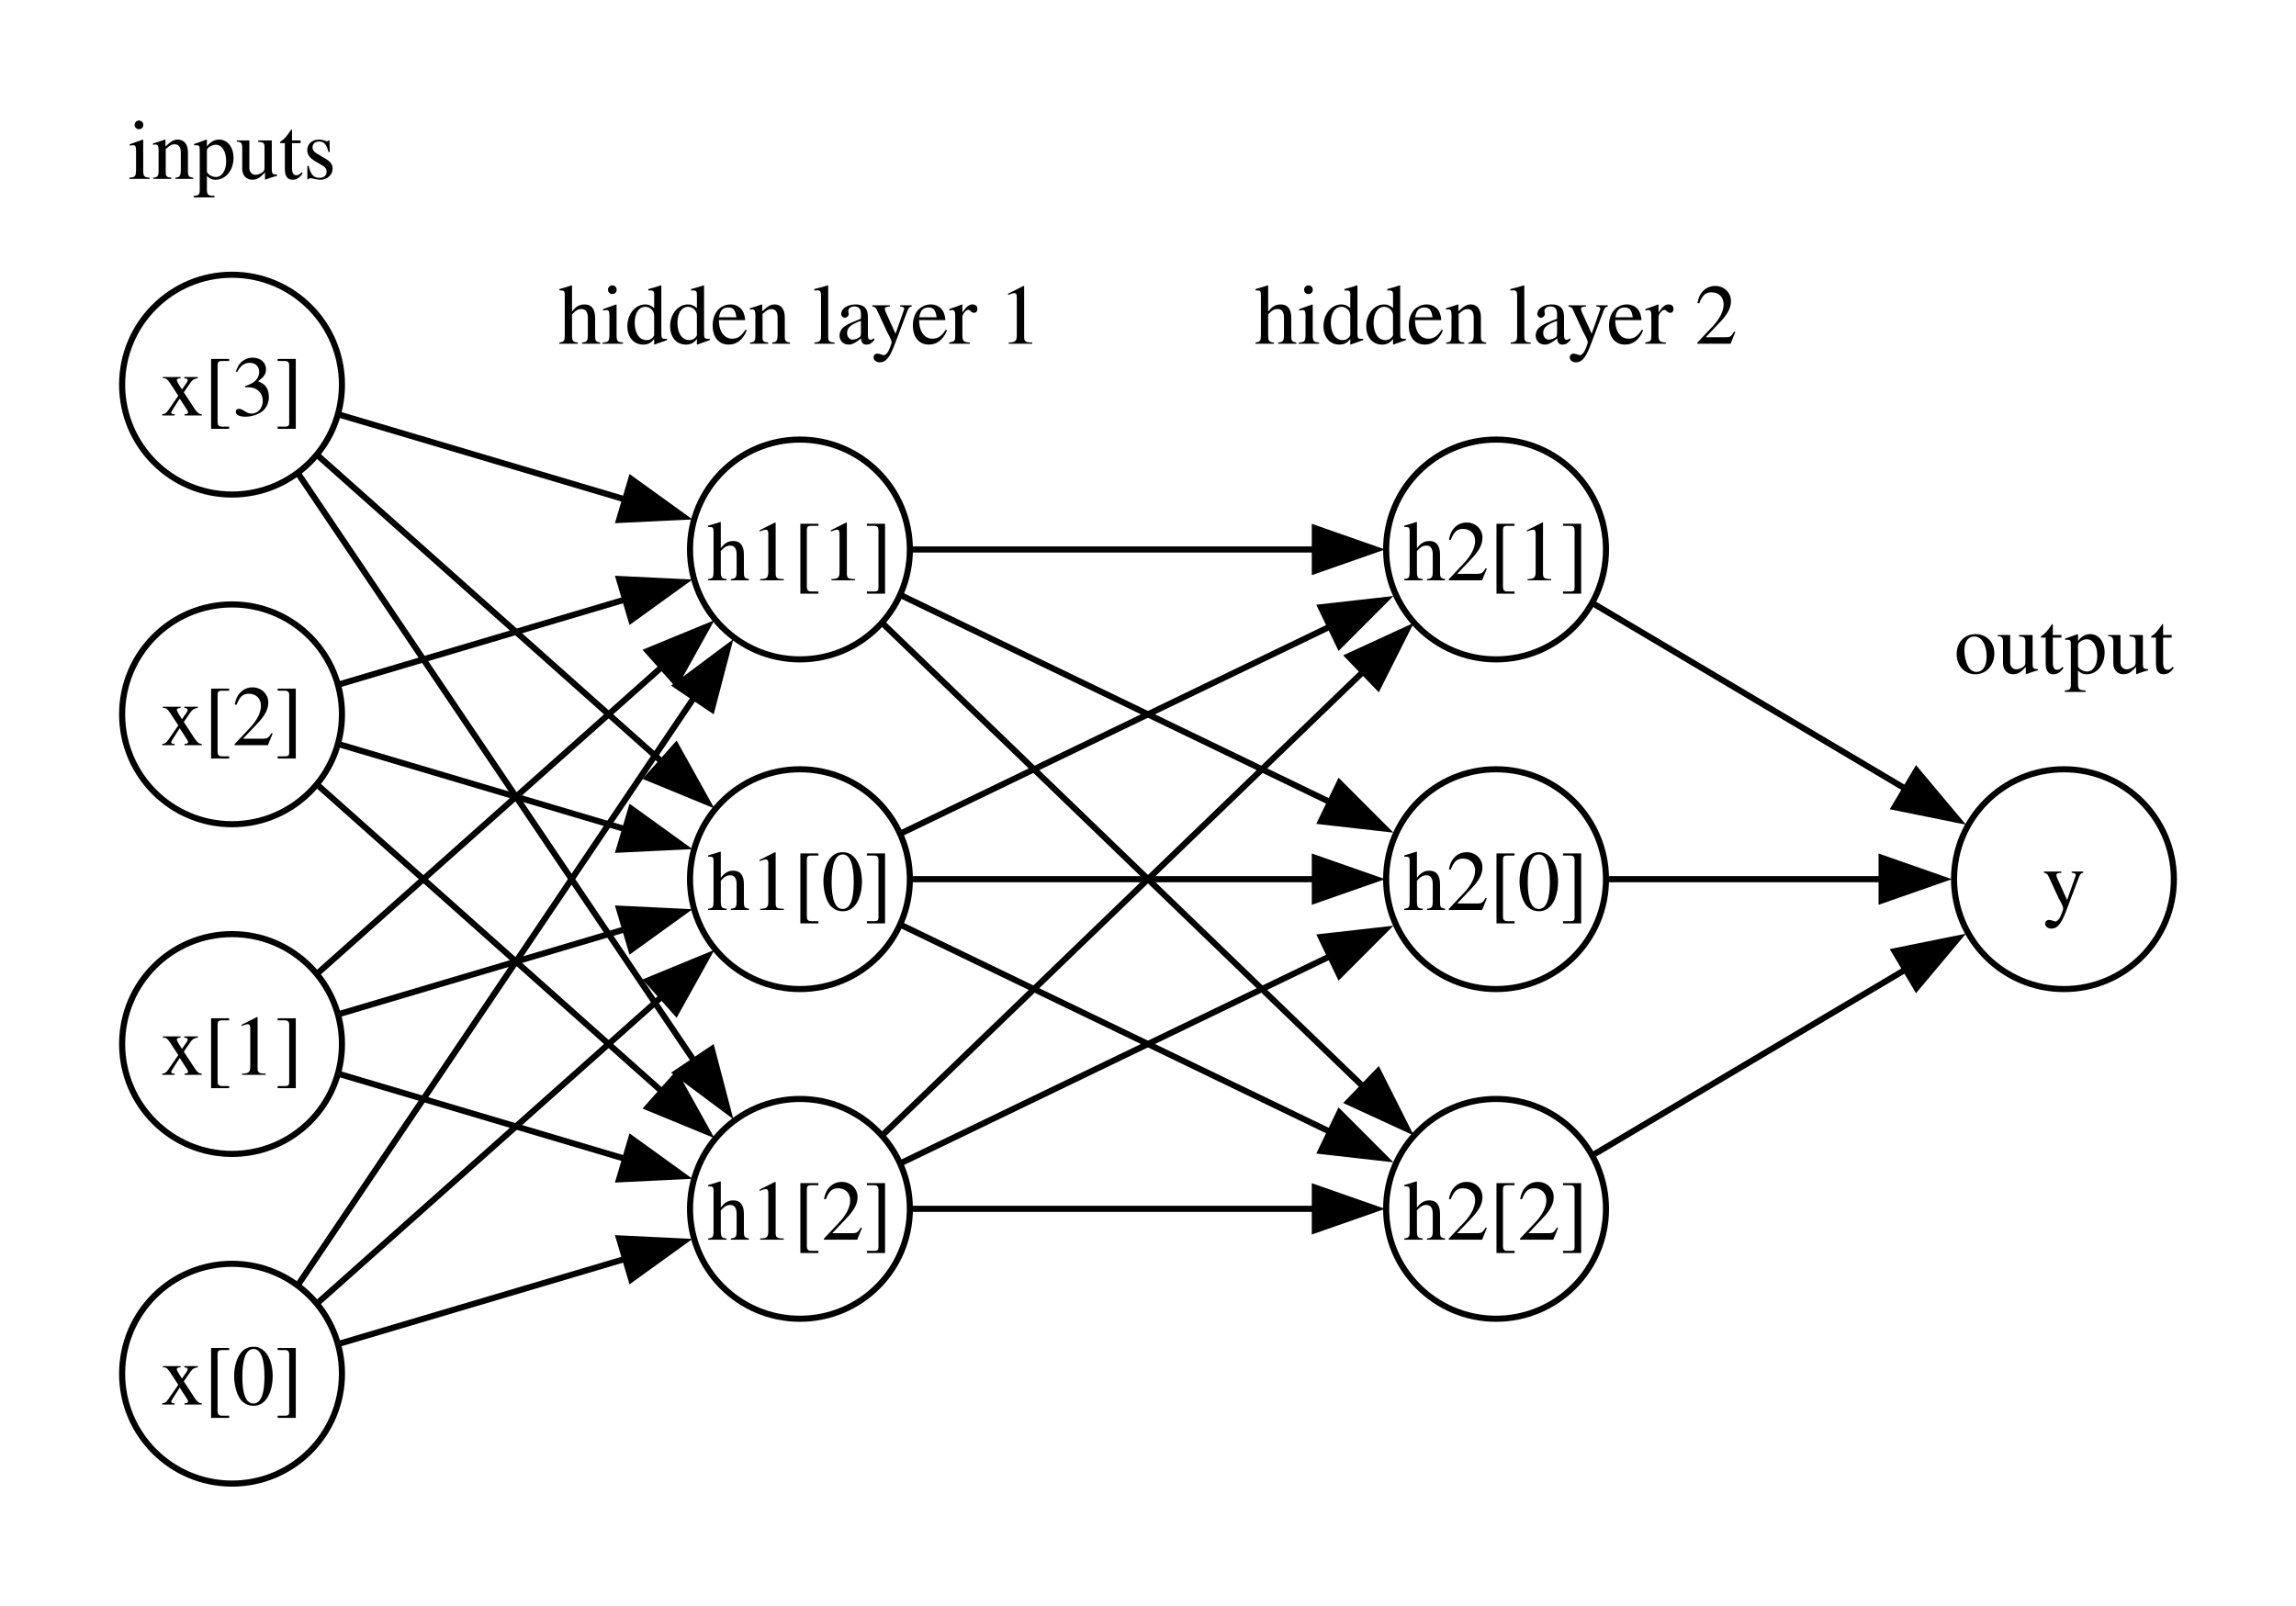
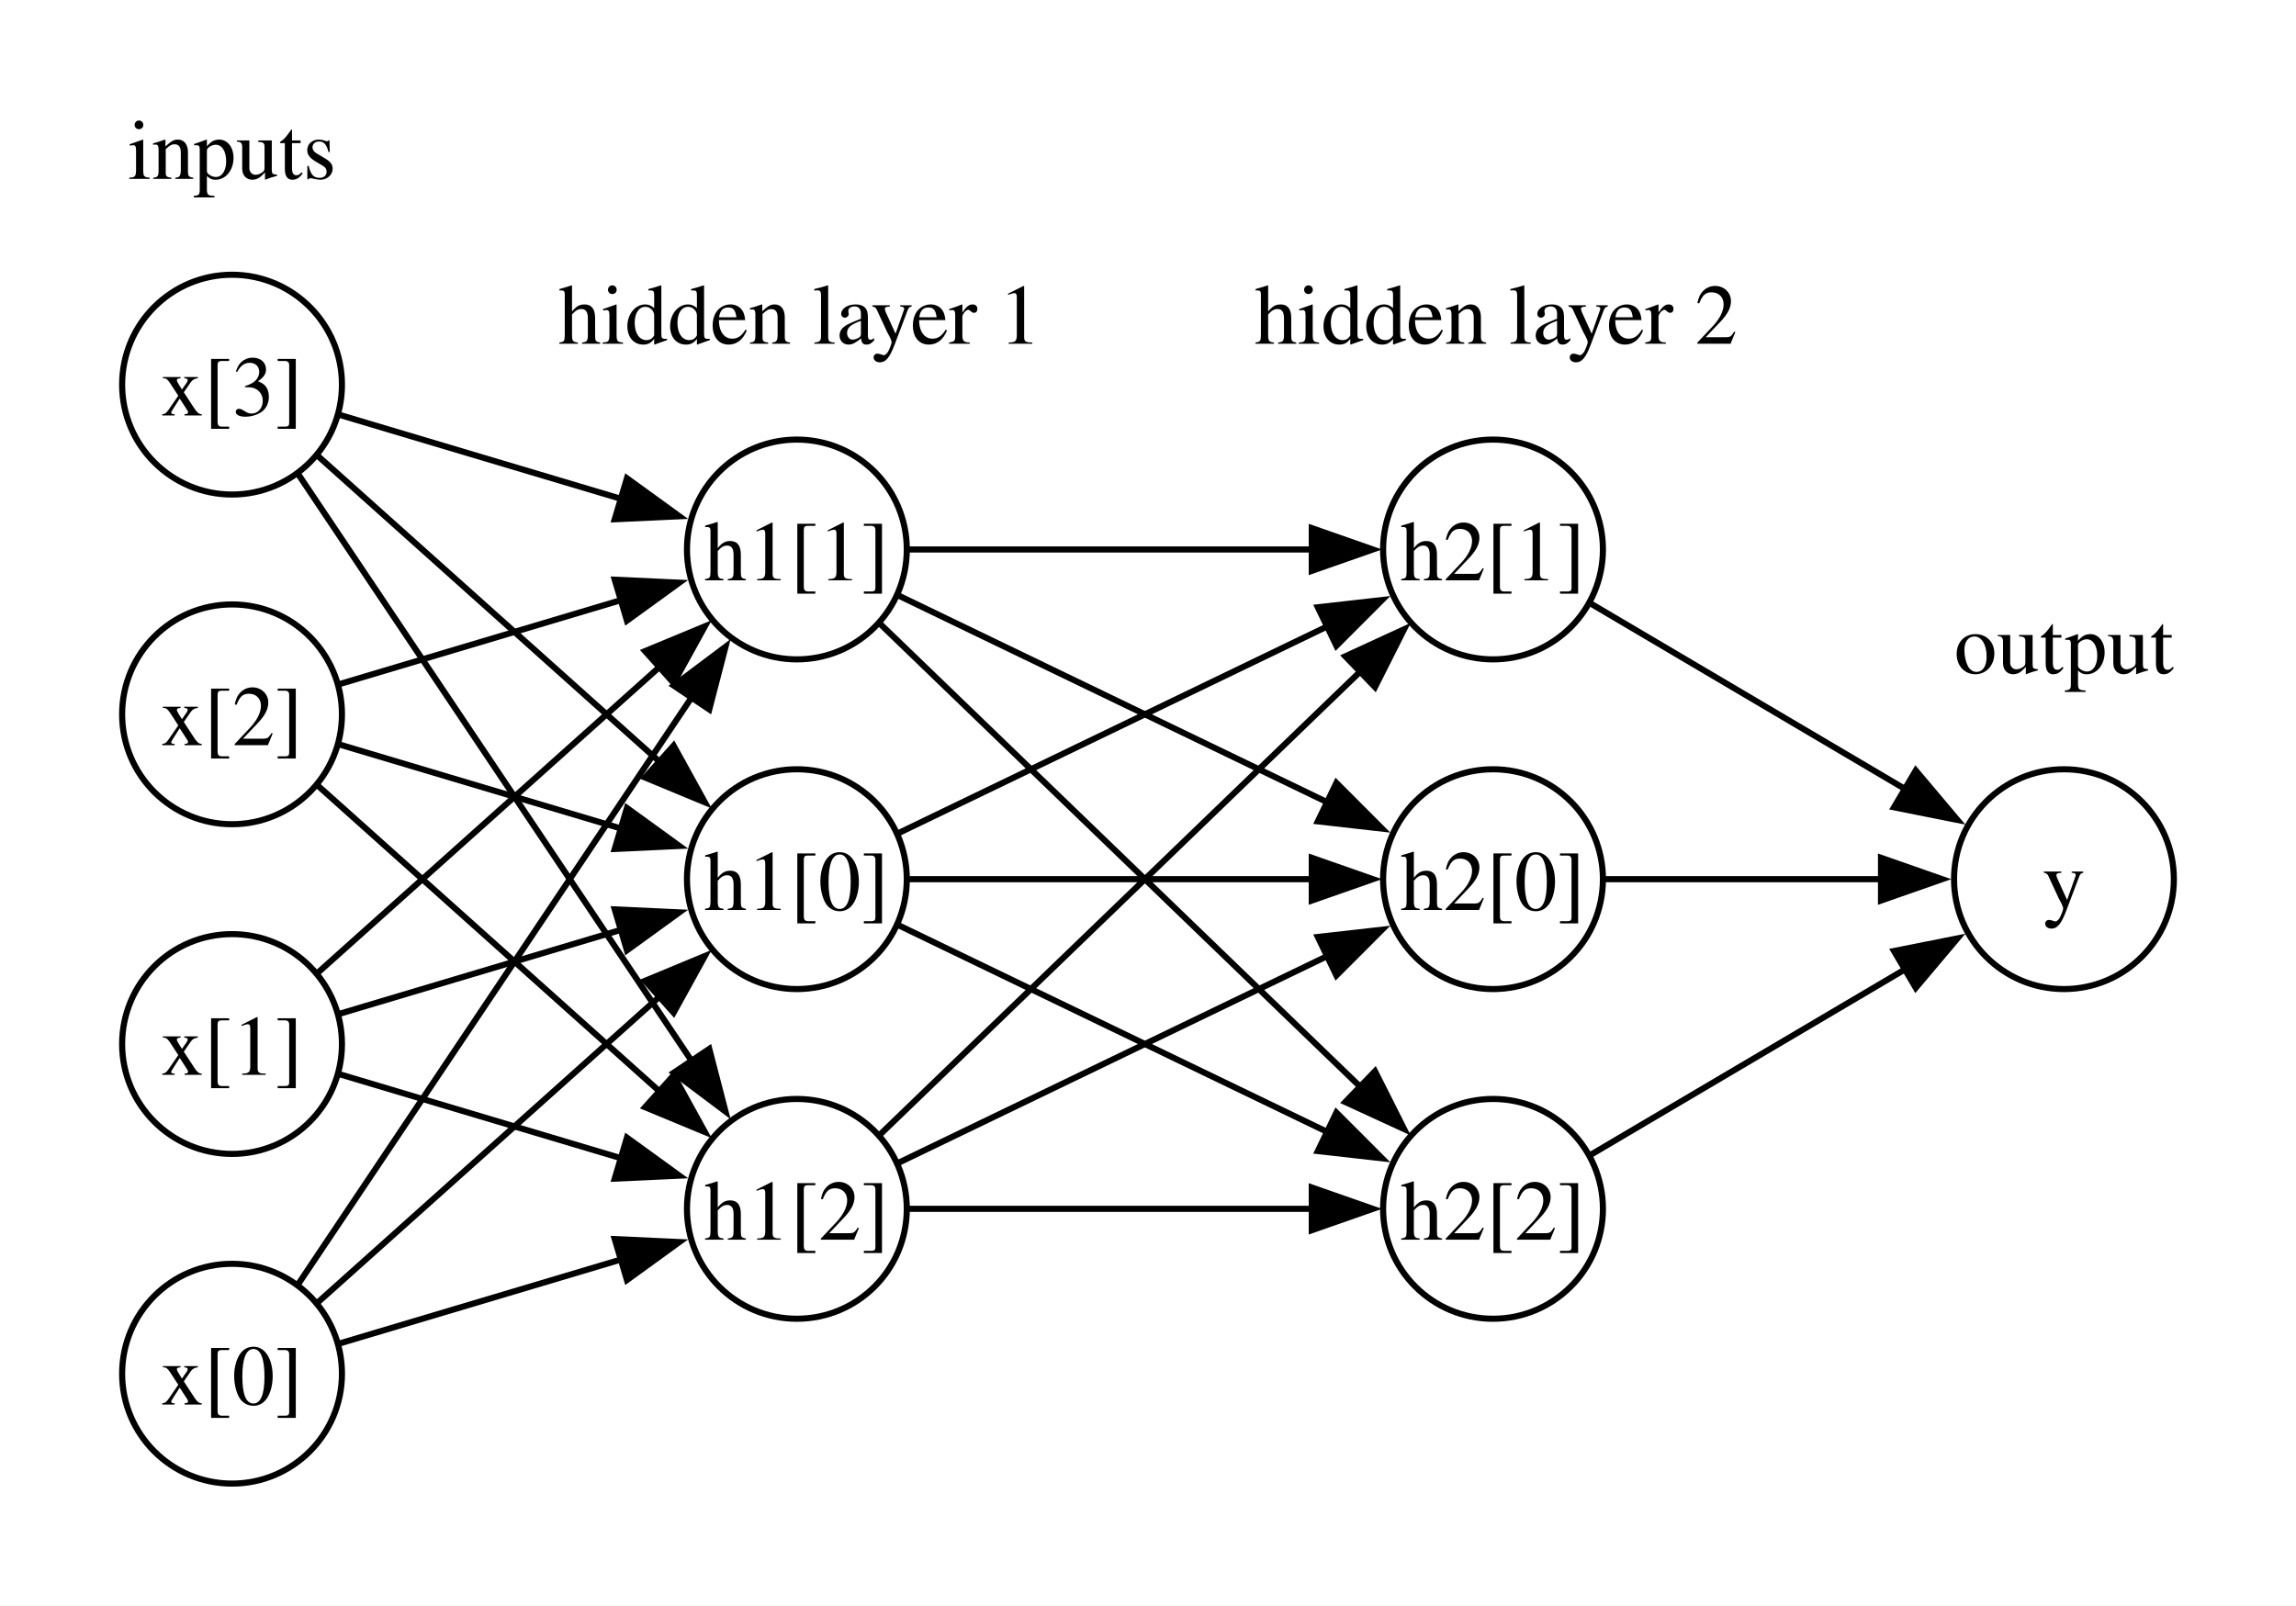
<svg xmlns="http://www.w3.org/2000/svg" width="376pt" height="263pt" viewBox="0.00 0.00 376.00 263.00">
  <g id="graph0" class="graph" transform="scale(1 1) rotate(0) translate(4 259)">
    <polygon fill="white" stroke="none" points="-4,4 -4,-259 372,-259 372,4 -4,4" />
    <g id="clust1" class="cluster">
      <polygon fill="none" stroke="white" points="8,-8 8,-247 60,-247 60,-8 8,-8" />
      <text text-anchor="middle" x="34" y="-229.7" font-family="Times,serif" font-size="14.00">inputs</text>
    </g>
    <g id="clust2" class="cluster">
      <polygon fill="none" stroke="white" points="80,-35 80,-220 174,-220 174,-35 80,-35" />
      <text text-anchor="middle" x="127" y="-202.7" font-family="Times,serif" font-size="14.00">hidden layer 1</text>
    </g>
    <g id="clust3" class="cluster">
      <polygon fill="none" stroke="white" points="194,-35 194,-220 288,-220 288,-35 194,-35" />
      <text text-anchor="middle" x="241" y="-202.7" font-family="Times,serif" font-size="14.00">hidden layer 2</text>
    </g>
    <g id="clust4" class="cluster">
      <polygon fill="none" stroke="white" points="308,-89 308,-166 360,-166 360,-89 308,-89" />
      <text text-anchor="middle" x="334" y="-148.7" font-family="Times,serif" font-size="14.00">output</text>
    </g>
    <g id="node1" class="node">
      <ellipse fill="none" stroke="black" cx="34" cy="-34" rx="18" ry="18" />
      <text text-anchor="middle" x="34" y="-28.95" font-family="Times,serif" font-size="14.00">x[0]</text>
    </g>
    <g id="node5" class="node">
-       <ellipse fill="none" stroke="black" cx="127" cy="-115" rx="18" ry="18" />
-       <text text-anchor="middle" x="127" y="-109.95" font-family="Times,serif" font-size="14.00">h1[0]</text>
+       <ellipse fill="none" stroke="black" cx="126.5" cy="-115" rx="18" ry="18" />
+       <text text-anchor="middle" x="126.5" y="-109.95" font-family="Times,serif" font-size="14.00">h1[0]</text>
    </g>
    <g id="edge1" class="edge">
-       <path fill="none" stroke="black" d="M48.04,-45.61C62.77,-58.72 86.97,-80.26 104.51,-95.87" />
-       <polygon fill="black" stroke="black" points="102.06,-98.38 111.86,-102.41 106.71,-93.15 102.06,-98.38" />
+       <path fill="none" stroke="black" d="M47.97,-45.61C62.62,-58.72 86.69,-80.26 104.13,-95.87" />
+       <polygon fill="black" stroke="black" points="101.64,-98.35 111.43,-102.41 106.31,-93.13 101.64,-98.35" />
    </g>
    <g id="node6" class="node">
-       <ellipse fill="none" stroke="black" cx="127" cy="-169" rx="18" ry="18" />
-       <text text-anchor="middle" x="127" y="-163.95" font-family="Times,serif" font-size="14.00">h1[1]</text>
+       <ellipse fill="none" stroke="black" cx="126.5" cy="-169" rx="18" ry="18" />
+       <text text-anchor="middle" x="126.5" y="-163.95" font-family="Times,serif" font-size="14.00">h1[1]</text>
    </g>
    <g id="edge2" class="edge">
-       <path fill="none" stroke="black" d="M44.91,-48.7C60.5,-71.83 90.91,-116.95 109.74,-144.87" />
-       <polygon fill="black" stroke="black" points="106.76,-146.72 115.25,-153.06 112.57,-142.81 106.76,-146.72" />
+       <path fill="none" stroke="black" d="M44.86,-48.7C60.36,-71.83 90.6,-116.95 109.33,-144.87" />
+       <polygon fill="black" stroke="black" points="106.34,-146.7 114.81,-153.06 112.15,-142.8 106.34,-146.7" />
    </g>
    <g id="node7" class="node">
-       <ellipse fill="none" stroke="black" cx="127" cy="-61" rx="18" ry="18" />
-       <text text-anchor="middle" x="127" y="-55.95" font-family="Times,serif" font-size="14.00">h1[2]</text>
+       <ellipse fill="none" stroke="black" cx="126.5" cy="-61" rx="18" ry="18" />
+       <text text-anchor="middle" x="126.5" y="-55.95" font-family="Times,serif" font-size="14.00">h1[2]</text>
    </g>
    <g id="edge3" class="edge">
-       <path fill="none" stroke="black" d="M51.69,-38.95C64.77,-42.83 83.26,-48.32 98.52,-52.85" />
-       <polygon fill="black" stroke="black" points="97.38,-56.16 107.96,-55.65 99.37,-49.45 97.38,-56.16" />
+       <path fill="none" stroke="black" d="M51.6,-38.95C64.53,-42.81 82.76,-48.25 97.88,-52.76" />
+       <polygon fill="black" stroke="black" points="96.67,-56.05 107.25,-55.56 98.67,-49.34 96.67,-56.05" />
    </g>
    <g id="node2" class="node">
      <ellipse fill="none" stroke="black" cx="34" cy="-88" rx="18" ry="18" />
      <text text-anchor="middle" x="34" y="-82.95" font-family="Times,serif" font-size="14.00">x[1]</text>
    </g>
    <g id="edge4" class="edge">
-       <path fill="none" stroke="black" d="M51.69,-92.95C64.77,-96.83 83.26,-102.32 98.52,-106.85" />
-       <polygon fill="black" stroke="black" points="97.38,-110.16 107.96,-109.65 99.37,-103.45 97.38,-110.16" />
+       <path fill="none" stroke="black" d="M51.6,-92.95C64.53,-96.81 82.76,-102.25 97.88,-106.76" />
+       <polygon fill="black" stroke="black" points="96.67,-110.05 107.25,-109.56 98.67,-103.34 96.67,-110.05" />
    </g>
    <g id="edge5" class="edge">
-       <path fill="none" stroke="black" d="M48.04,-99.61C62.77,-112.72 86.97,-134.26 104.51,-149.87" />
-       <polygon fill="black" stroke="black" points="102.06,-152.38 111.86,-156.41 106.71,-147.15 102.06,-152.38" />
+       <path fill="none" stroke="black" d="M47.97,-99.61C62.62,-112.72 86.69,-134.26 104.13,-149.87" />
+       <polygon fill="black" stroke="black" points="101.64,-152.35 111.43,-156.41 106.31,-147.13 101.64,-152.35" />
    </g>
    <g id="edge6" class="edge">
-       <path fill="none" stroke="black" d="M51.69,-83.05C64.77,-79.17 83.26,-73.68 98.52,-69.15" />
-       <polygon fill="black" stroke="black" points="99.37,-72.55 107.96,-66.35 97.38,-65.84 99.37,-72.55" />
+       <path fill="none" stroke="black" d="M51.6,-83.05C64.53,-79.19 82.76,-73.75 97.88,-69.24" />
+       <polygon fill="black" stroke="black" points="98.67,-72.66 107.25,-66.44 96.67,-65.95 98.67,-72.66" />
    </g>
    <g id="node3" class="node">
      <ellipse fill="none" stroke="black" cx="34" cy="-142" rx="18" ry="18" />
      <text text-anchor="middle" x="34" y="-136.95" font-family="Times,serif" font-size="14.00">x[2]</text>
    </g>
    <g id="edge7" class="edge">
-       <path fill="none" stroke="black" d="M51.69,-137.05C64.77,-133.17 83.26,-127.68 98.52,-123.15" />
-       <polygon fill="black" stroke="black" points="99.37,-126.55 107.96,-120.35 97.38,-119.84 99.37,-126.55" />
+       <path fill="none" stroke="black" d="M51.6,-137.05C64.53,-133.19 82.76,-127.75 97.88,-123.24" />
+       <polygon fill="black" stroke="black" points="98.67,-126.66 107.25,-120.44 96.67,-119.95 98.67,-126.66" />
    </g>
    <g id="edge8" class="edge">
-       <path fill="none" stroke="black" d="M51.69,-146.95C64.77,-150.83 83.26,-156.32 98.52,-160.85" />
-       <polygon fill="black" stroke="black" points="97.38,-164.16 107.96,-163.65 99.37,-157.45 97.38,-164.16" />
+       <path fill="none" stroke="black" d="M51.6,-146.95C64.53,-150.81 82.76,-156.25 97.88,-160.76" />
+       <polygon fill="black" stroke="black" points="96.67,-164.05 107.25,-163.56 98.67,-157.34 96.67,-164.05" />
    </g>
    <g id="edge9" class="edge">
-       <path fill="none" stroke="black" d="M48.04,-130.39C62.77,-117.28 86.97,-95.74 104.51,-80.13" />
-       <polygon fill="black" stroke="black" points="106.71,-82.85 111.86,-73.59 102.06,-77.62 106.71,-82.85" />
+       <path fill="none" stroke="black" d="M47.97,-130.39C62.62,-117.28 86.69,-95.74 104.13,-80.13" />
+       <polygon fill="black" stroke="black" points="106.31,-82.87 111.43,-73.59 101.64,-77.65 106.31,-82.87" />
    </g>
    <g id="node4" class="node">
      <ellipse fill="none" stroke="black" cx="34" cy="-196" rx="18" ry="18" />
      <text text-anchor="middle" x="34" y="-190.95" font-family="Times,serif" font-size="14.00">x[3]</text>
    </g>
    <g id="edge10" class="edge">
-       <path fill="none" stroke="black" d="M48.04,-184.39C62.77,-171.28 86.97,-149.74 104.51,-134.13" />
-       <polygon fill="black" stroke="black" points="106.71,-136.85 111.86,-127.59 102.06,-131.62 106.71,-136.85" />
+       <path fill="none" stroke="black" d="M47.97,-184.39C62.62,-171.28 86.69,-149.74 104.13,-134.13" />
+       <polygon fill="black" stroke="black" points="106.31,-136.87 111.43,-127.59 101.64,-131.65 106.31,-136.87" />
    </g>
    <g id="edge11" class="edge">
-       <path fill="none" stroke="black" d="M51.69,-191.05C64.77,-187.17 83.26,-181.68 98.52,-177.15" />
-       <polygon fill="black" stroke="black" points="99.37,-180.55 107.96,-174.35 97.38,-173.84 99.37,-180.55" />
+       <path fill="none" stroke="black" d="M51.6,-191.05C64.53,-187.19 82.76,-181.75 97.88,-177.24" />
+       <polygon fill="black" stroke="black" points="98.67,-180.66 107.25,-174.44 96.67,-173.95 98.67,-180.66" />
    </g>
    <g id="edge12" class="edge">
-       <path fill="none" stroke="black" d="M44.91,-181.3C60.5,-158.17 90.91,-113.05 109.74,-85.13" />
-       <polygon fill="black" stroke="black" points="112.57,-87.19 115.25,-76.94 106.76,-83.28 112.57,-87.19" />
+       <path fill="none" stroke="black" d="M44.86,-181.3C60.36,-158.17 90.6,-113.05 109.33,-85.13" />
+       <polygon fill="black" stroke="black" points="112.15,-87.2 114.81,-76.94 106.34,-83.3 112.15,-87.2" />
    </g>
    <g id="node8" class="node">
-       <ellipse fill="none" stroke="black" cx="241" cy="-115" rx="18" ry="18" />
-       <text text-anchor="middle" x="241" y="-109.95" font-family="Times,serif" font-size="14.00">h2[0]</text>
+       <ellipse fill="none" stroke="black" cx="240.5" cy="-115" rx="18" ry="18" />
+       <text text-anchor="middle" x="240.5" y="-109.95" font-family="Times,serif" font-size="14.00">h2[0]</text>
    </g>
    <g id="edge13" class="edge">
-       <path fill="none" stroke="black" d="M145.01,-115C162.61,-115 190.4,-115 211.39,-115" />
-       <polygon fill="black" stroke="black" points="211.32,-118.5 221.32,-115 211.32,-111.5 211.32,-118.5" />
+       <path fill="none" stroke="black" d="M144.51,-115C162.11,-115 189.9,-115 210.89,-115" />
+       <polygon fill="black" stroke="black" points="210.82,-118.5 220.82,-115 210.82,-111.5 210.82,-118.5" />
    </g>
    <g id="node9" class="node">
-       <ellipse fill="none" stroke="black" cx="241" cy="-169" rx="18" ry="18" />
-       <text text-anchor="middle" x="241" y="-163.95" font-family="Times,serif" font-size="14.00">h2[1]</text>
+       <ellipse fill="none" stroke="black" cx="240.5" cy="-169" rx="18" ry="18" />
+       <text text-anchor="middle" x="240.5" y="-163.95" font-family="Times,serif" font-size="14.00">h2[1]</text>
    </g>
    <g id="edge14" class="edge">
-       <path fill="none" stroke="black" d="M143.57,-122.51C161.78,-131.28 192.18,-145.94 213.98,-156.46" />
-       <polygon fill="black" stroke="black" points="212.31,-159.53 222.83,-160.72 215.35,-153.23 212.31,-159.53" />
+       <path fill="none" stroke="black" d="M143.07,-122.51C161.28,-131.28 191.68,-145.94 213.48,-156.46" />
+       <polygon fill="black" stroke="black" points="211.81,-159.53 222.33,-160.72 214.85,-153.23 211.81,-159.53" />
    </g>
    <g id="node10" class="node">
-       <ellipse fill="none" stroke="black" cx="241" cy="-61" rx="18" ry="18" />
-       <text text-anchor="middle" x="241" y="-55.95" font-family="Times,serif" font-size="14.00">h2[2]</text>
+       <ellipse fill="none" stroke="black" cx="240.5" cy="-61" rx="18" ry="18" />
+       <text text-anchor="middle" x="240.5" y="-55.95" font-family="Times,serif" font-size="14.00">h2[2]</text>
    </g>
    <g id="edge15" class="edge">
-       <path fill="none" stroke="black" d="M143.57,-107.49C161.78,-98.72 192.18,-84.06 213.98,-73.54" />
-       <polygon fill="black" stroke="black" points="215.35,-76.77 222.83,-69.28 212.31,-70.47 215.35,-76.77" />
+       <path fill="none" stroke="black" d="M143.07,-107.49C161.28,-98.72 191.68,-84.06 213.48,-73.54" />
+       <polygon fill="black" stroke="black" points="214.85,-76.77 222.33,-69.28 211.81,-70.47 214.85,-76.77" />
    </g>
    <g id="edge16" class="edge">
-       <path fill="none" stroke="black" d="M143.57,-161.49C161.78,-152.72 192.18,-138.06 213.98,-127.54" />
-       <polygon fill="black" stroke="black" points="215.35,-130.77 222.83,-123.28 212.31,-124.47 215.35,-130.77" />
+       <path fill="none" stroke="black" d="M143.07,-161.49C161.28,-152.72 191.68,-138.06 213.48,-127.54" />
+       <polygon fill="black" stroke="black" points="214.85,-130.77 222.33,-123.28 211.81,-124.47 214.85,-130.77" />
    </g>
    <g id="edge17" class="edge">
-       <path fill="none" stroke="black" d="M145.01,-169C162.61,-169 190.4,-169 211.39,-169" />
-       <polygon fill="black" stroke="black" points="211.32,-172.5 221.32,-169 211.32,-165.5 211.32,-172.5" />
+       <path fill="none" stroke="black" d="M144.51,-169C162.11,-169 189.9,-169 210.89,-169" />
+       <polygon fill="black" stroke="black" points="210.82,-172.5 220.82,-169 210.82,-165.5 210.82,-172.5" />
    </g>
    <g id="edge18" class="edge">
-       <path fill="none" stroke="black" d="M140.41,-157.03C159.5,-138.62 196.28,-103.16 219.4,-80.86" />
-       <polygon fill="black" stroke="black" points="221.67,-83.54 226.44,-74.07 216.81,-78.5 221.67,-83.54" />
+       <path fill="none" stroke="black" d="M139.91,-157.03C159,-138.62 195.78,-103.16 218.9,-80.86" />
+       <polygon fill="black" stroke="black" points="221.17,-83.54 225.94,-74.07 216.31,-78.5 221.17,-83.54" />
    </g>
    <g id="edge19" class="edge">
-       <path fill="none" stroke="black" d="M143.57,-68.51C161.78,-77.28 192.18,-91.94 213.98,-102.46" />
-       <polygon fill="black" stroke="black" points="212.31,-105.53 222.83,-106.72 215.35,-99.23 212.31,-105.53" />
+       <path fill="none" stroke="black" d="M143.07,-68.51C161.28,-77.28 191.68,-91.94 213.48,-102.46" />
+       <polygon fill="black" stroke="black" points="211.81,-105.53 222.33,-106.72 214.85,-99.23 211.81,-105.53" />
    </g>
    <g id="edge20" class="edge">
-       <path fill="none" stroke="black" d="M140.41,-72.97C159.5,-91.38 196.28,-126.84 219.4,-149.14" />
-       <polygon fill="black" stroke="black" points="216.81,-151.5 226.44,-155.93 221.67,-146.46 216.81,-151.5" />
+       <path fill="none" stroke="black" d="M139.91,-72.97C159,-91.38 195.78,-126.84 218.9,-149.14" />
+       <polygon fill="black" stroke="black" points="216.31,-151.5 225.94,-155.93 221.17,-146.46 216.31,-151.5" />
    </g>
    <g id="edge21" class="edge">
-       <path fill="none" stroke="black" d="M145.01,-61C162.61,-61 190.4,-61 211.39,-61" />
-       <polygon fill="black" stroke="black" points="211.32,-64.5 221.32,-61 211.32,-57.5 211.32,-64.5" />
+       <path fill="none" stroke="black" d="M144.51,-61C162.11,-61 189.9,-61 210.89,-61" />
+       <polygon fill="black" stroke="black" points="210.82,-64.5 220.82,-61 210.82,-57.5 210.82,-64.5" />
    </g>
    <g id="node11" class="node">
      <ellipse fill="none" stroke="black" cx="334" cy="-115" rx="18" ry="18" />
      <text text-anchor="middle" x="334" y="-109.95" font-family="Times,serif" font-size="14.00">y</text>
    </g>
    <g id="edge22" class="edge">
-       <path fill="none" stroke="black" d="M259.12,-115C271.87,-115 289.58,-115 304.47,-115" />
-       <polygon fill="black" stroke="black" points="304.14,-118.5 314.14,-115 304.14,-111.5 304.14,-118.5" />
+       <path fill="none" stroke="black" d="M258.71,-115C271.54,-115 289.35,-115 304.31,-115" />
+       <polygon fill="black" stroke="black" points="304.04,-118.5 314.04,-115 304.04,-111.5 304.04,-118.5" />
    </g>
    <g id="edge23" class="edge">
-       <path fill="none" stroke="black" d="M257.03,-160.08C270.99,-151.8 292.04,-139.31 308.44,-129.57" />
-       <polygon fill="black" stroke="black" points="309.84,-132.82 316.65,-124.7 306.26,-126.8 309.84,-132.82" />
+       <path fill="none" stroke="black" d="M256.61,-160.08C270.65,-151.8 291.81,-139.31 308.31,-129.57" />
+       <polygon fill="black" stroke="black" points="309.73,-132.8 316.56,-124.7 306.17,-126.77 309.73,-132.8" />
    </g>
    <g id="edge24" class="edge">
-       <path fill="none" stroke="black" d="M257.03,-69.92C270.99,-78.2 292.04,-90.69 308.44,-100.43" />
-       <polygon fill="black" stroke="black" points="306.26,-103.2 316.65,-105.3 309.84,-97.18 306.26,-103.2" />
+       <path fill="none" stroke="black" d="M256.61,-69.92C270.65,-78.2 291.81,-90.69 308.31,-100.43" />
+       <polygon fill="black" stroke="black" points="306.17,-103.23 316.56,-105.3 309.73,-97.2 306.17,-103.23" />
    </g>
  </g>
</svg>
